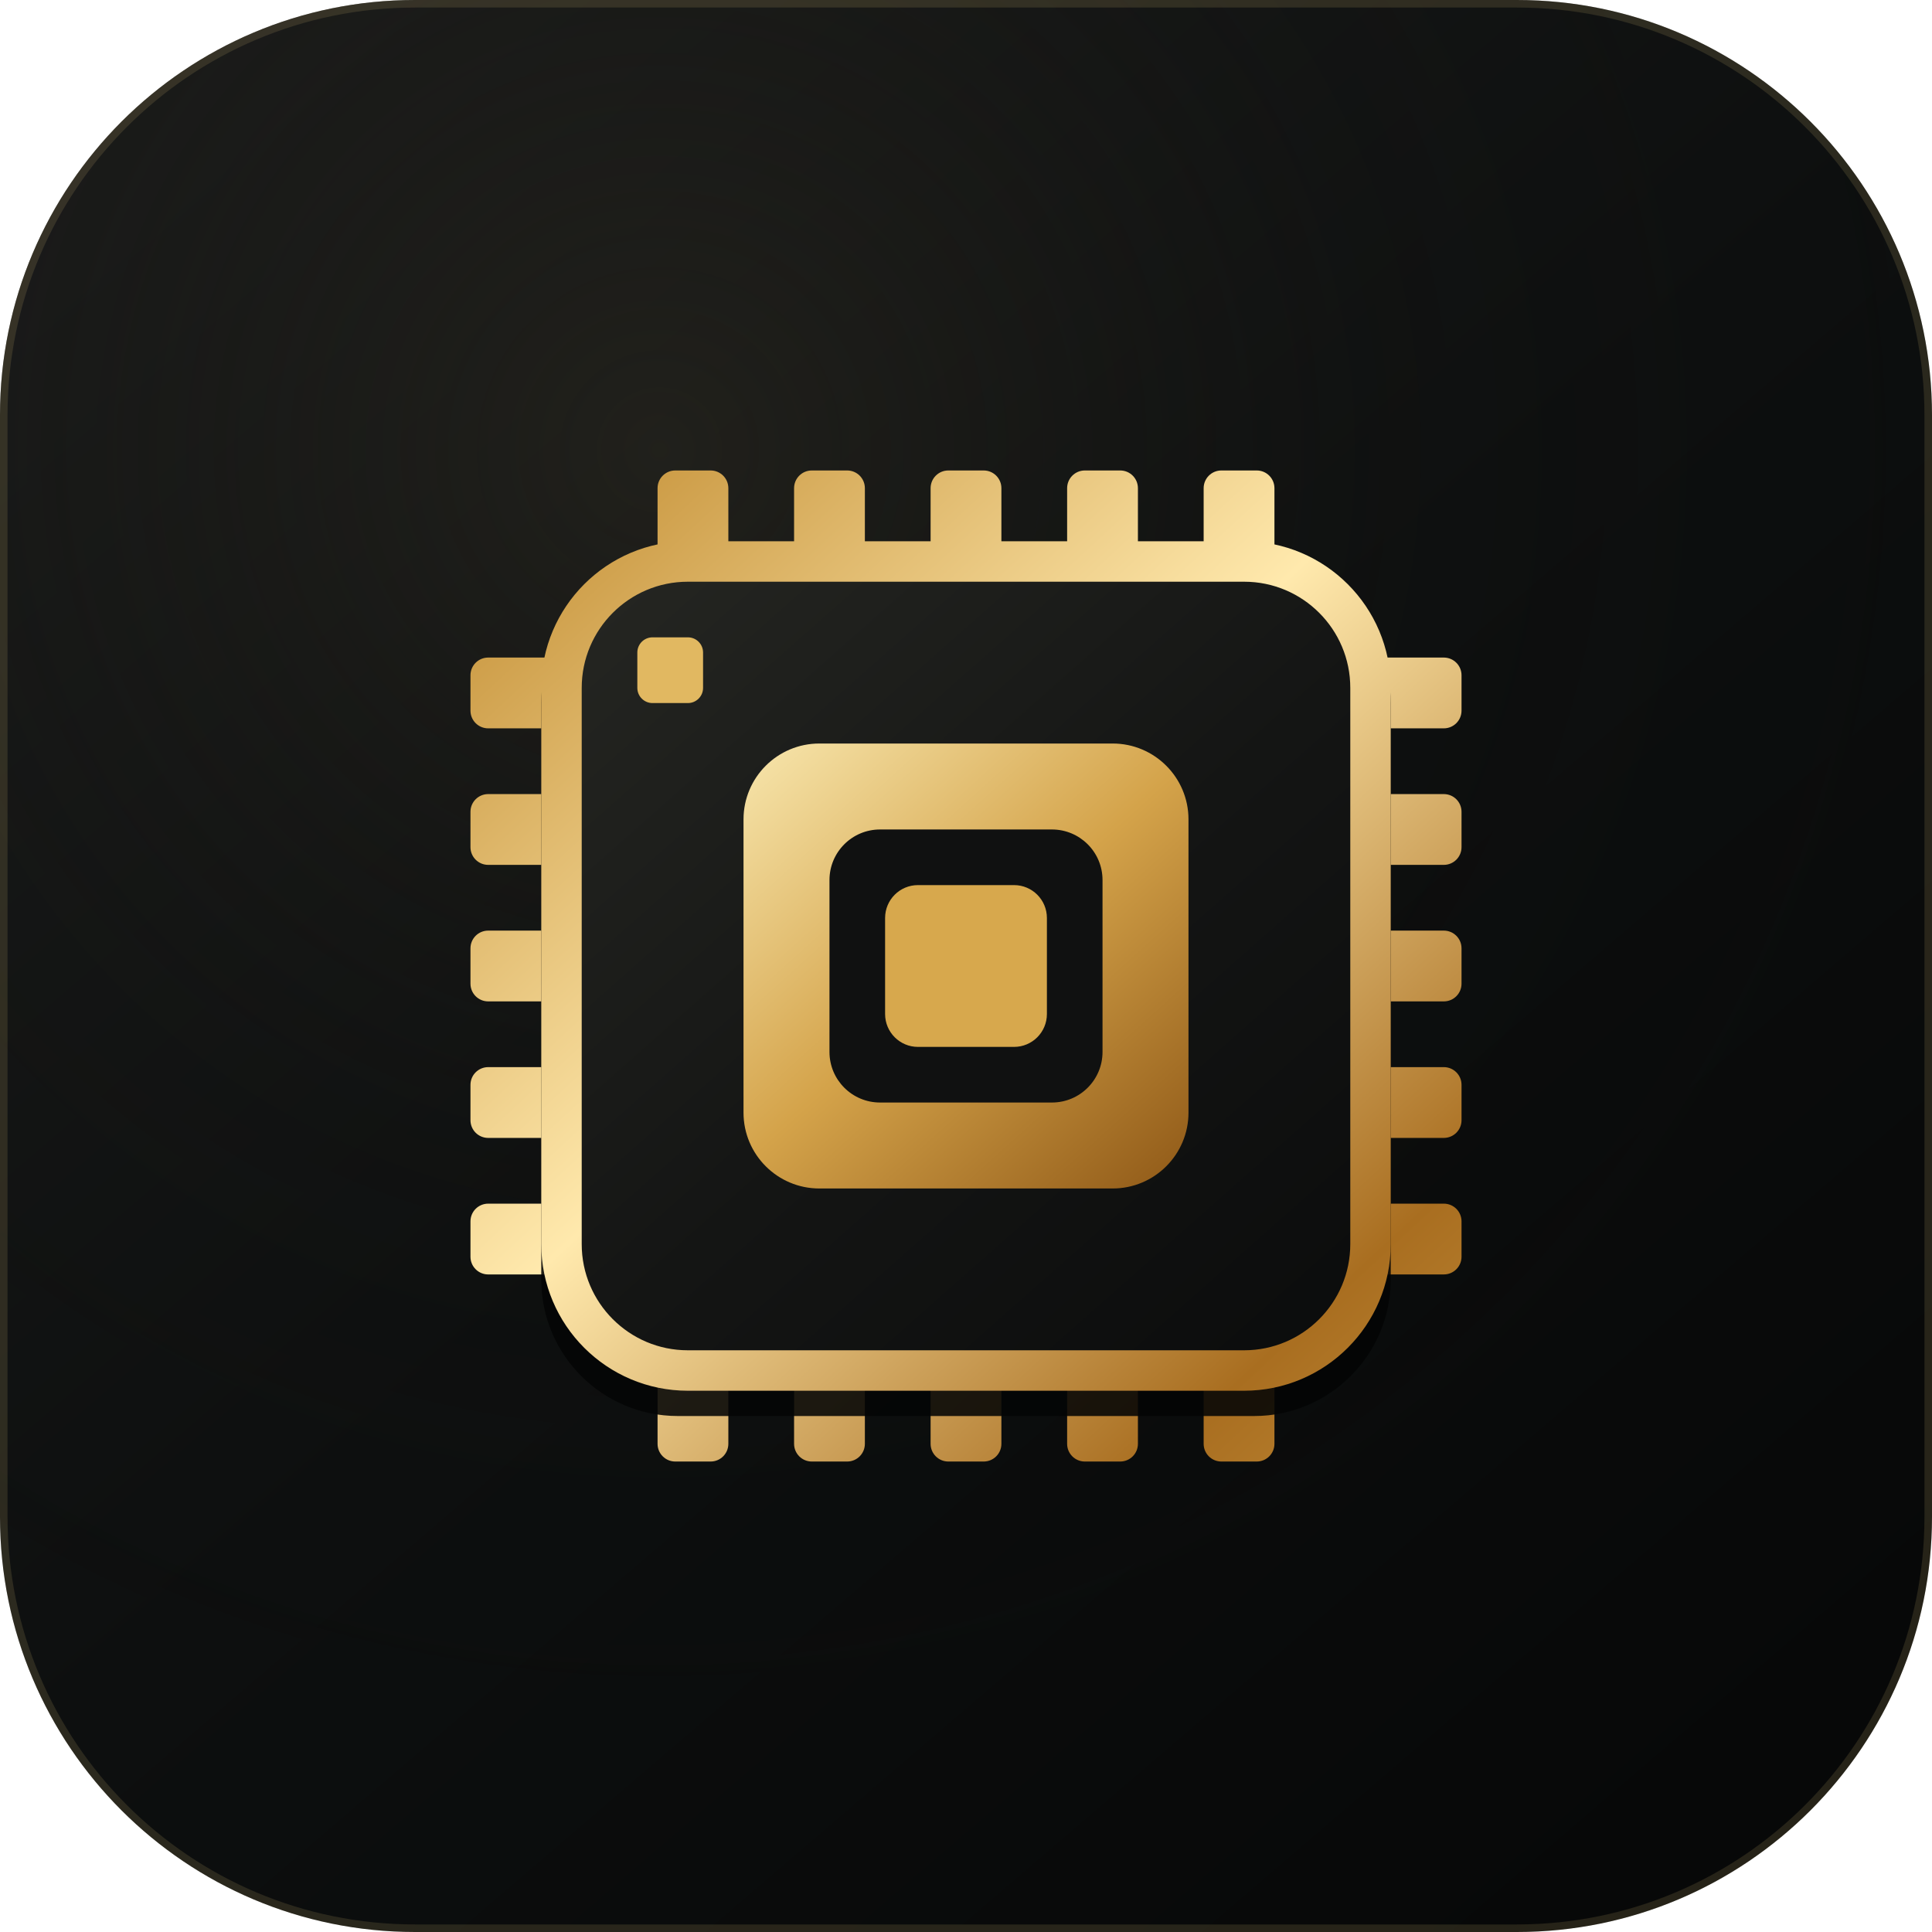
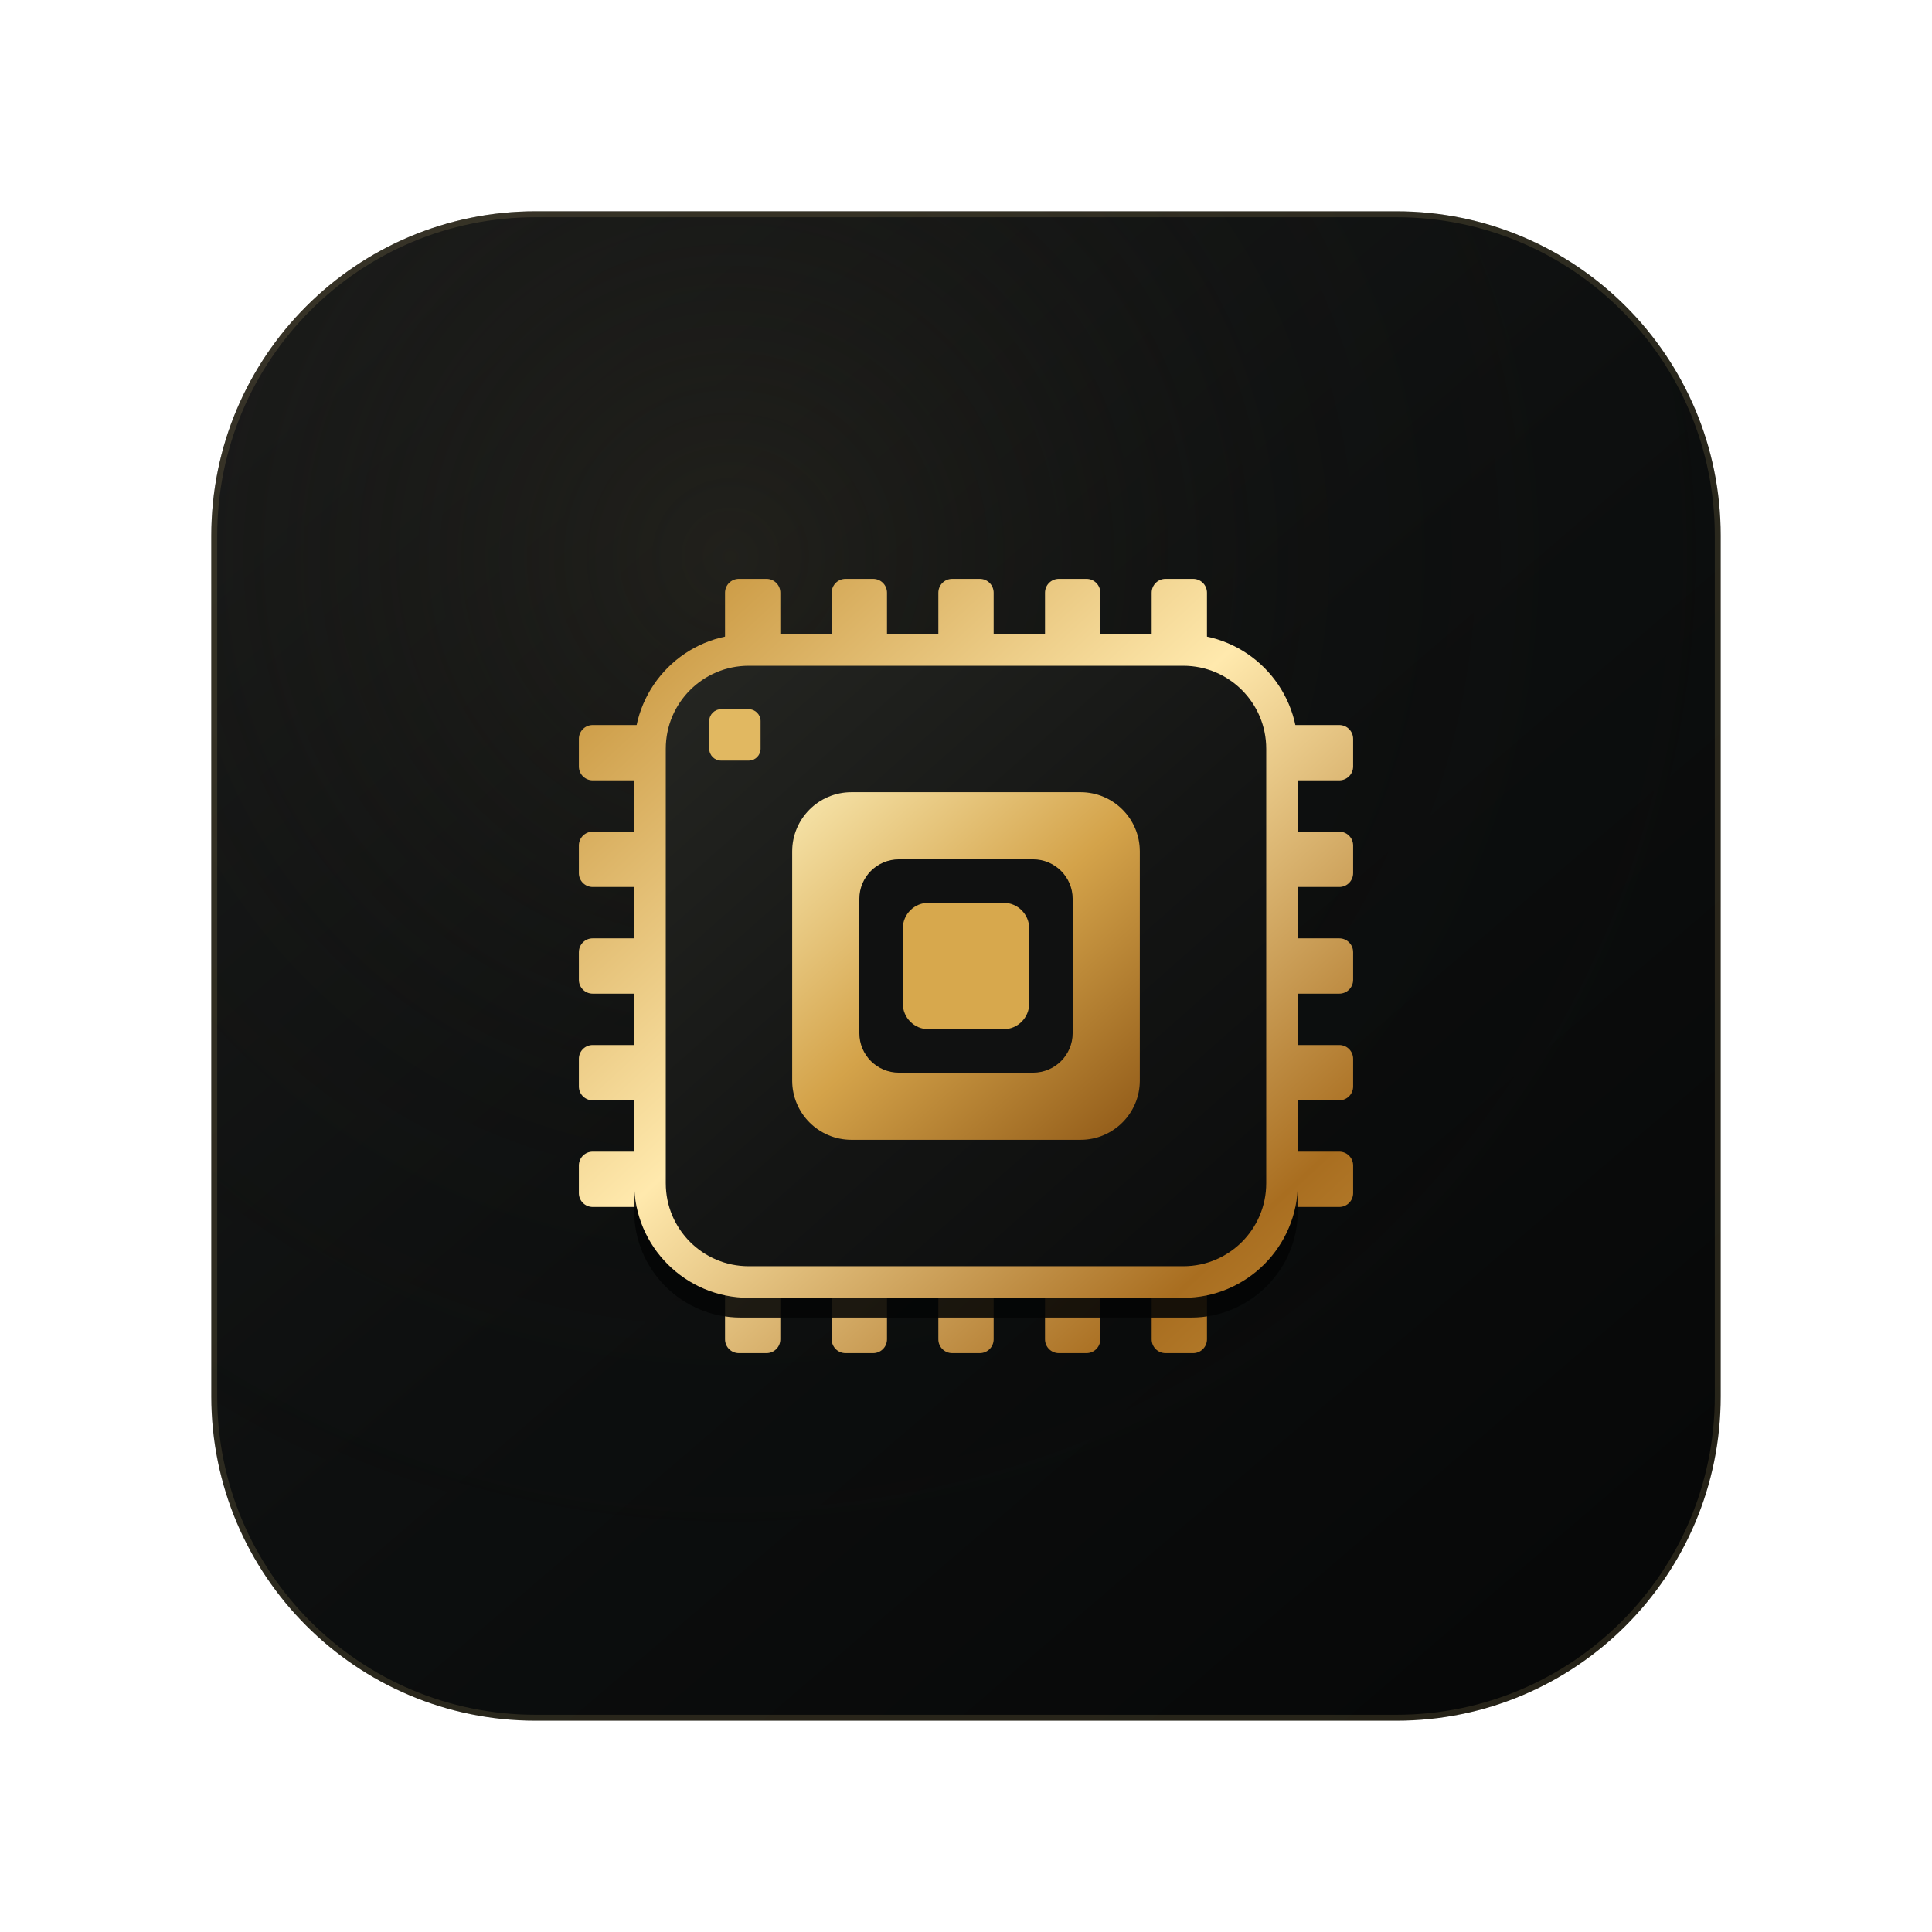
<svg xmlns="http://www.w3.org/2000/svg" width="1024" height="1024" viewBox="0 0 1024 1024" fill="none">
  <defs>
    <linearGradient id="surface" x1="122" y1="56" x2="902" y2="966" gradientUnits="userSpaceOnUse">
      <stop stop-color="#191A19" />
      <stop offset="0.5" stop-color="#0D0F0F" />
      <stop offset="1" stop-color="#070808" />
    </linearGradient>
    <radialGradient id="sheen" cx="0" cy="0" r="1" gradientUnits="userSpaceOnUse" gradientTransform="translate(352 236) rotate(50) scale(730)">
      <stop stop-color="#2B2921" stop-opacity="0.58" />
      <stop offset="0.54" stop-color="#171714" stop-opacity="0.16" />
      <stop offset="1" stop-color="#090A0A" stop-opacity="0" />
    </radialGradient>
    <linearGradient id="gold" x1="232" y1="204" x2="808" y2="826" gradientUnits="userSpaceOnUse">
      <stop stop-color="#F7E5AC" />
      <stop offset="0.2" stop-color="#C8953D" />
      <stop offset="0.46" stop-color="#FFE9AD" />
      <stop offset="0.72" stop-color="#A96E20" />
      <stop offset="1" stop-color="#E2B75D" />
    </linearGradient>
    <linearGradient id="package" x1="378" y1="362" x2="652" y2="672" gradientUnits="userSpaceOnUse">
      <stop stop-color="#242521" />
      <stop offset="0.52" stop-color="#141514" />
      <stop offset="1" stop-color="#0B0C0C" />
    </linearGradient>
    <linearGradient id="die" x1="432" y1="420" x2="600" y2="606" gradientUnits="userSpaceOnUse">
      <stop stop-color="#F7E5AB" />
      <stop offset="0.48" stop-color="#D4A34A" />
      <stop offset="1" stop-color="#8D5615" />
    </linearGradient>
  </defs>
-   <rect width="1024" height="1024" rx="220" fill="url(#surface)" />
-   <rect width="1024" height="1024" rx="220" fill="url(#sheen)" />
-   <rect x="2" y="2" width="1020" height="1020" rx="218" stroke="#EACB7A" stroke-opacity="0.14" stroke-width="4" />
-   <g transform="translate(512 512) scale(1.34) translate(-512 -512)">
-     <g fill="url(#gold)">
-       <rect x="390" y="316" width="28" height="40" rx="7" />
-       <rect x="444" y="316" width="28" height="40" rx="7" />
-       <rect x="498" y="316" width="28" height="40" rx="7" />
-       <rect x="552" y="316" width="28" height="40" rx="7" />
-       <rect x="606" y="316" width="28" height="40" rx="7" />
-       <rect x="390" y="668" width="28" height="40" rx="7" />
-       <rect x="444" y="668" width="28" height="40" rx="7" />
-       <rect x="498" y="668" width="28" height="40" rx="7" />
-       <rect x="552" y="668" width="28" height="40" rx="7" />
-       <rect x="606" y="668" width="28" height="40" rx="7" />
-       <rect x="316" y="390" width="40" height="28" rx="7" />
-       <rect x="316" y="444" width="40" height="28" rx="7" />
-       <rect x="316" y="498" width="40" height="28" rx="7" />
-       <rect x="316" y="552" width="40" height="28" rx="7" />
-       <rect x="316" y="606" width="40" height="28" rx="7" />
-       <rect x="668" y="390" width="40" height="28" rx="7" />
-       <rect x="668" y="444" width="40" height="28" rx="7" />
-       <rect x="668" y="498" width="40" height="28" rx="7" />
-       <rect x="668" y="552" width="40" height="28" rx="7" />
-       <rect x="668" y="606" width="40" height="28" rx="7" />
+   <g transform="translate(112 112) scale(0.78125)">
+     <rect width="1024" height="1024" rx="220" fill="url(#surface)" />
+     <rect width="1024" height="1024" rx="220" fill="url(#sheen)" />
+     <rect x="2" y="2" width="1020" height="1020" rx="218" stroke="#EACB7A" stroke-opacity="0.14" stroke-width="4" />
+     <g transform="translate(512 512) scale(1.34) translate(-512 -512)">
+       <g fill="url(#gold)">
+         <rect x="390" y="316" width="28" height="40" rx="7" />
+         <rect x="444" y="316" width="28" height="40" rx="7" />
+         <rect x="498" y="316" width="28" height="40" rx="7" />
+         <rect x="552" y="316" width="28" height="40" rx="7" />
+         <rect x="606" y="316" width="28" height="40" rx="7" />
+         <rect x="390" y="668" width="28" height="40" rx="7" />
+         <rect x="444" y="668" width="28" height="40" rx="7" />
+         <rect x="498" y="668" width="28" height="40" rx="7" />
+         <rect x="552" y="668" width="28" height="40" rx="7" />
+         <rect x="606" y="668" width="28" height="40" rx="7" />
+         <rect x="316" y="390" width="40" height="28" rx="7" />
+         <rect x="316" y="444" width="40" height="28" rx="7" />
+         <rect x="316" y="498" width="40" height="28" rx="7" />
+         <rect x="316" y="552" width="40" height="28" rx="7" />
+         <rect x="316" y="606" width="40" height="28" rx="7" />
+         <rect x="668" y="390" width="40" height="28" rx="7" />
+         <rect x="668" y="444" width="40" height="28" rx="7" />
+         <rect x="668" y="498" width="40" height="28" rx="7" />
+         <rect x="668" y="552" width="40" height="28" rx="7" />
+         <rect x="668" y="606" width="40" height="28" rx="7" />
+       </g>
+       <rect x="344" y="344" width="336" height="336" rx="54" fill="#030404" opacity="0.88" transform="translate(0 10)" />
+       <rect x="352" y="352" width="320" height="320" rx="50" fill="url(#package)" stroke="url(#gold)" stroke-width="16" />
+       <rect x="424" y="424" width="176" height="176" rx="30" fill="url(#die)" />
+       <rect x="458" y="458" width="108" height="108" rx="20" fill="#101111" />
+       <rect x="480" y="480" width="64" height="64" rx="13" fill="#D7A84D" />
+       <rect x="382" y="382" width="26" height="26" rx="6" fill="#E1B861" />
    </g>
-     <rect x="344" y="344" width="336" height="336" rx="54" fill="#030404" opacity="0.88" transform="translate(0 10)" />
-     <rect x="352" y="352" width="320" height="320" rx="50" fill="url(#package)" stroke="url(#gold)" stroke-width="16" />
-     <rect x="424" y="424" width="176" height="176" rx="30" fill="url(#die)" />
-     <rect x="458" y="458" width="108" height="108" rx="20" fill="#101111" />
-     <rect x="480" y="480" width="64" height="64" rx="13" fill="#D7A84D" />
-     <rect x="382" y="382" width="26" height="26" rx="6" fill="#E1B861" />
  </g>
</svg>
